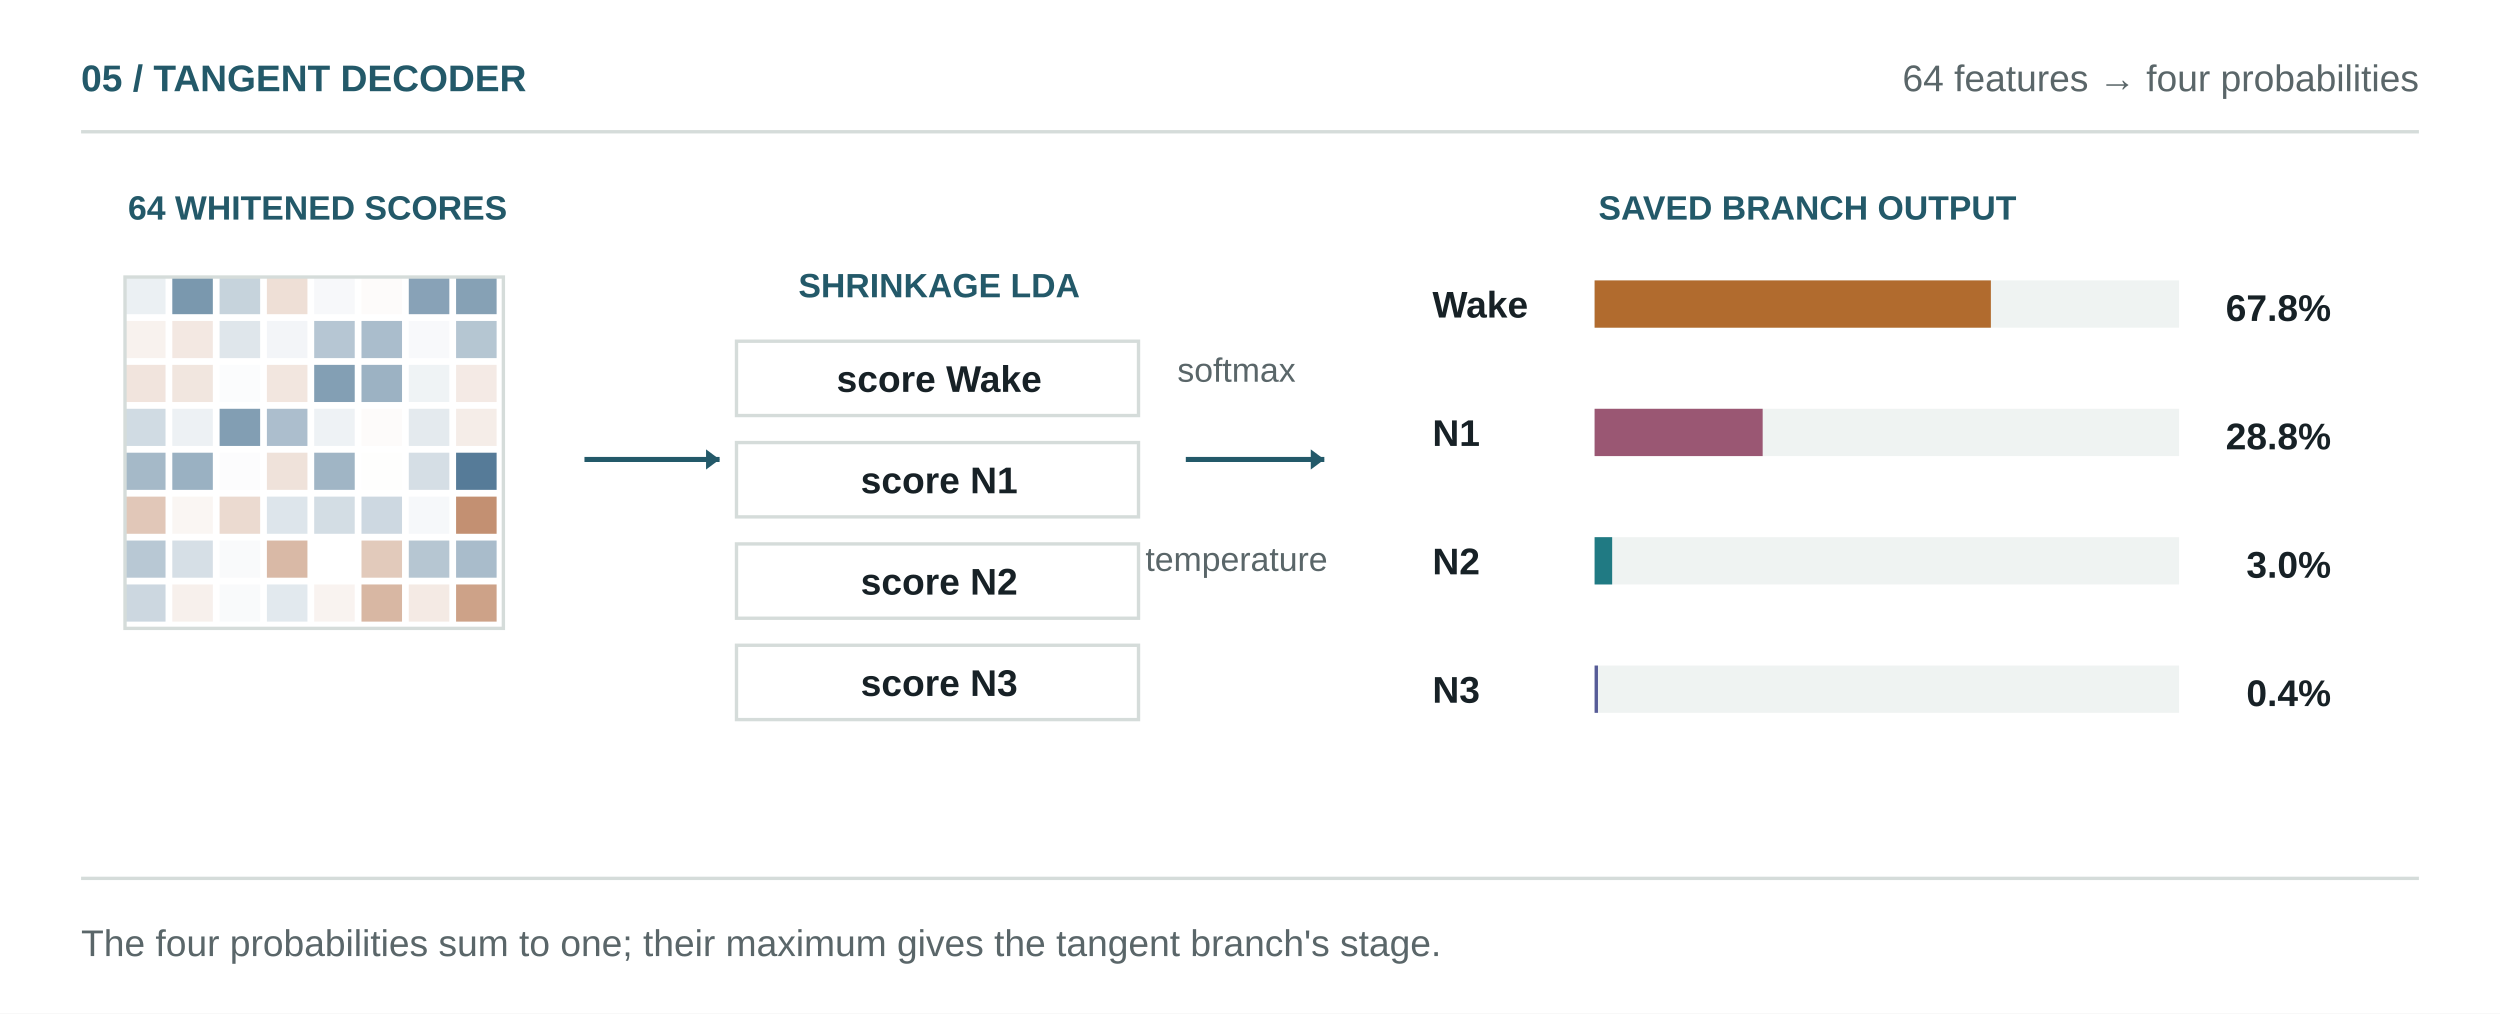
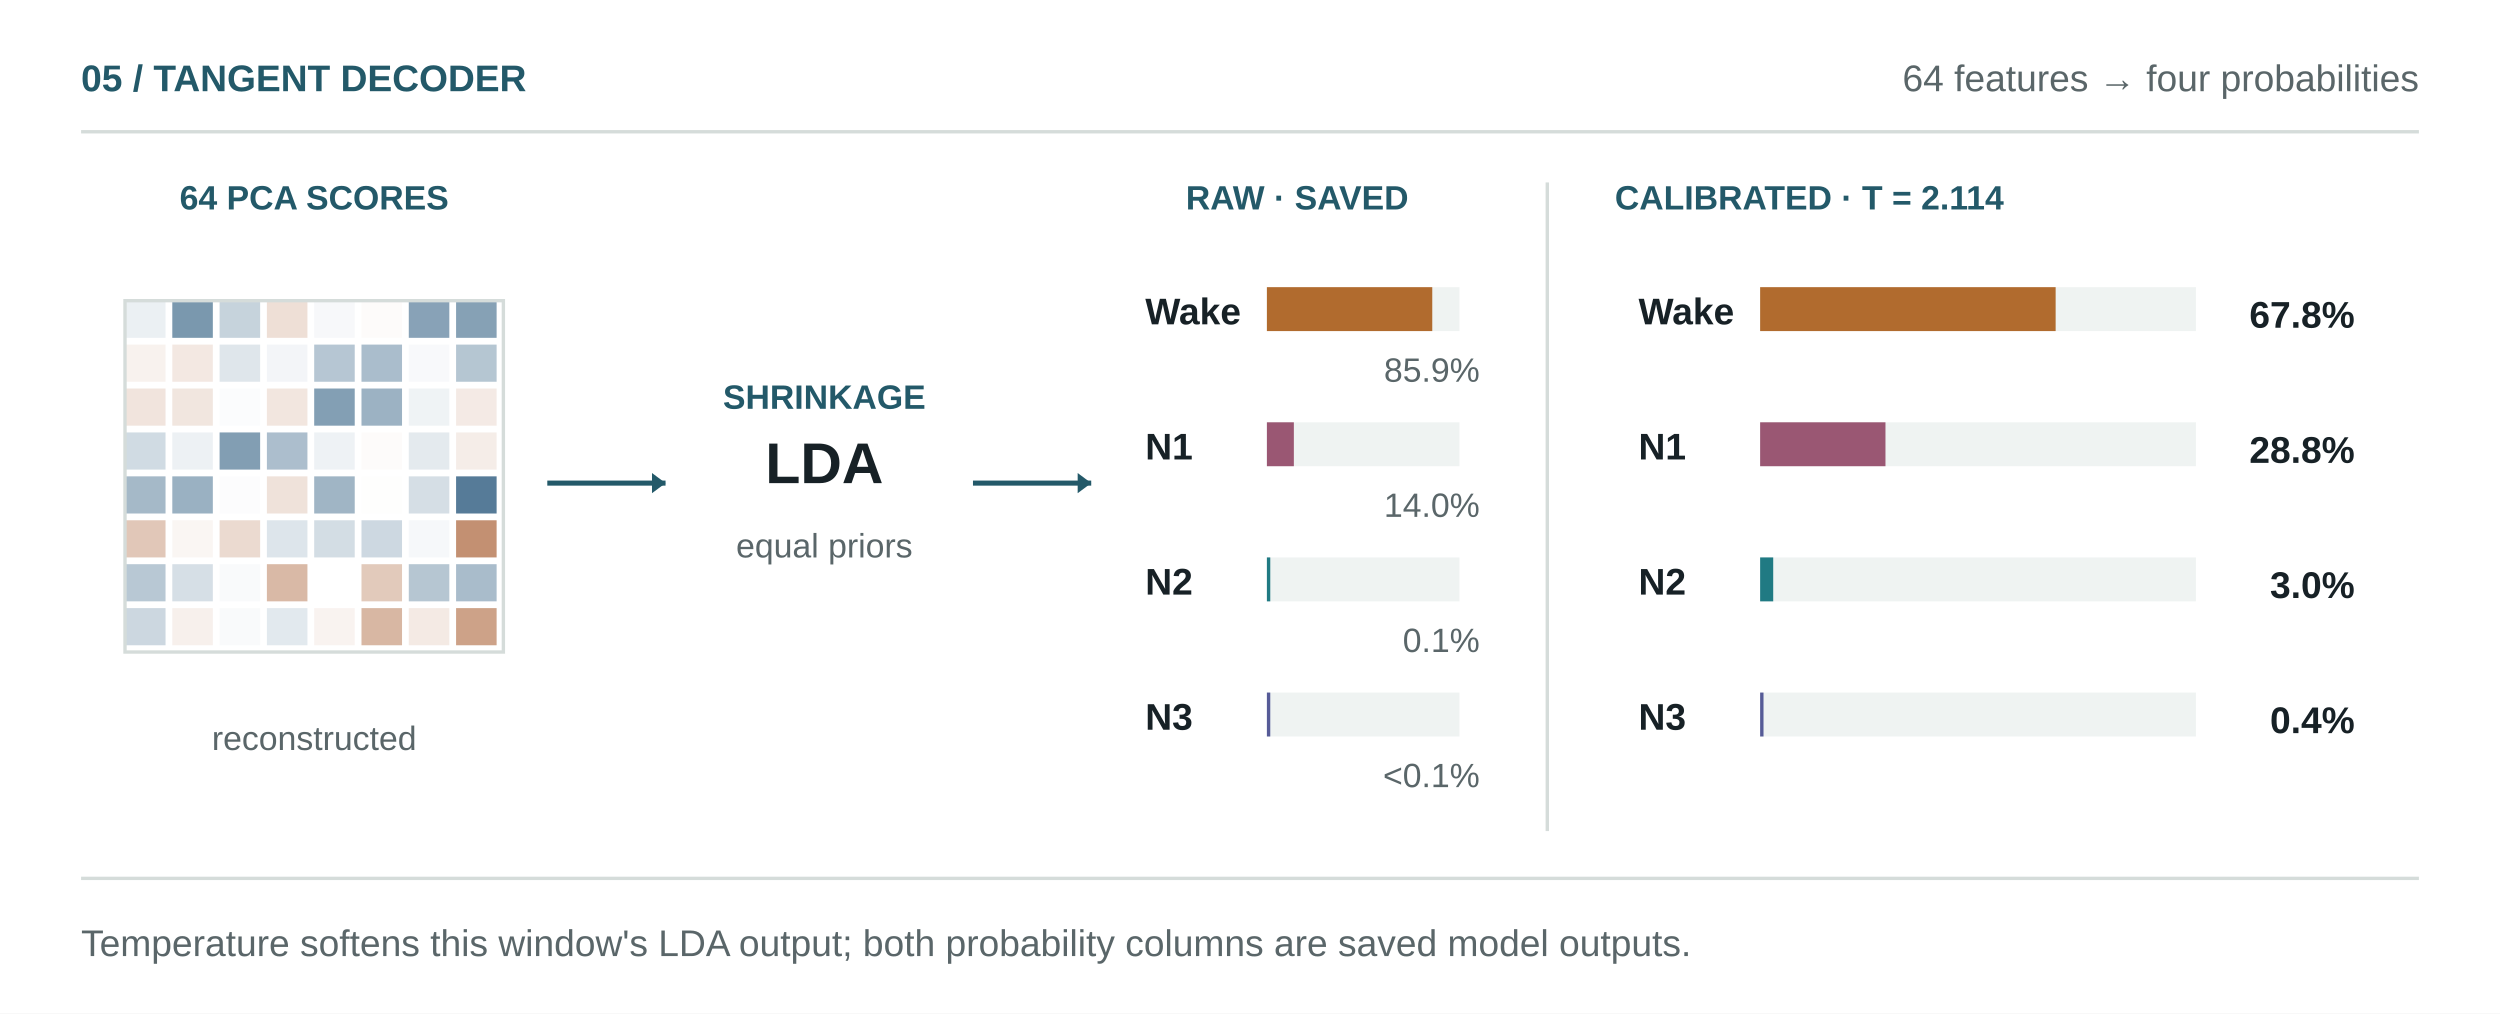
<svg xmlns="http://www.w3.org/2000/svg" width="740" height="300" viewBox="0 0 740 300" role="img" aria-labelledby="title desc">
  <rect width="740" height="300" fill="#ffffff" />
  <text x="24.00" y="27.00" fill="#235969" font-size="11" font-weight="700" text-anchor="start" font-family="-apple-system,BlinkMacSystemFont,Segoe UI,Arial,sans-serif">05 / TANGENT DECODER</text>
  <text x="716.00" y="27.00" fill="#5a6669" font-size="11" font-weight="400" text-anchor="end" font-family="-apple-system,BlinkMacSystemFont,Segoe UI,Arial,sans-serif">64 features → four probabilities</text>
  <line x1="24.00" y1="39.00" x2="716.00" y2="39.00" stroke="#d5dcda" stroke-width="1" opacity="1" />
-   <text x="94.00" y="65.00" fill="#235969" font-size="10" font-weight="700" text-anchor="middle" font-family="-apple-system,BlinkMacSystemFont,Segoe UI,Arial,sans-serif">64 WHITENED SCORES</text>
-   <rect x="37.00" y="82.00" width="12.00" height="11.00" fill="#ebf0f3" />
-   <rect x="51.00" y="82.00" width="12.00" height="11.00" fill="#7a98ae" />
-   <rect x="65.00" y="82.00" width="12.00" height="11.00" fill="#c6d3dc" />
-   <rect x="79.00" y="82.00" width="12.00" height="11.00" fill="#eedfd6" />
-   <rect x="93.00" y="82.00" width="12.00" height="11.00" fill="#f7f8fa" />
-   <rect x="107.00" y="82.00" width="12.00" height="11.00" fill="#fdfbfa" />
-   <rect x="121.00" y="82.00" width="12.00" height="11.00" fill="#88a2b7" />
-   <rect x="135.00" y="82.00" width="12.00" height="11.00" fill="#86a1b5" />
-   <rect x="37.00" y="95.00" width="12.00" height="11.00" fill="#f8f2ee" />
-   <rect x="51.00" y="95.00" width="12.00" height="11.00" fill="#f3e8e2" />
-   <rect x="65.00" y="95.00" width="12.00" height="11.00" fill="#dfe6eb" />
-   <rect x="79.00" y="95.00" width="12.00" height="11.00" fill="#f3f5f8" />
-   <rect x="93.00" y="95.00" width="12.00" height="11.00" fill="#b6c6d3" />
-   <rect x="107.00" y="95.00" width="12.00" height="11.00" fill="#aabdcc" />
-   <rect x="121.00" y="95.00" width="12.00" height="11.00" fill="#f8f9fb" />
-   <rect x="135.00" y="95.00" width="12.00" height="11.00" fill="#b5c6d2" />
-   <rect x="37.00" y="108.00" width="12.00" height="11.00" fill="#f1e4dd" />
-   <rect x="51.00" y="108.00" width="12.00" height="11.00" fill="#f1e6df" />
-   <rect x="65.00" y="108.00" width="12.00" height="11.00" fill="#fbfcfd" />
-   <rect x="79.00" y="108.00" width="12.00" height="11.00" fill="#f2e6df" />
-   <rect x="93.00" y="108.00" width="12.00" height="11.00" fill="#839fb4" />
-   <rect x="107.00" y="108.00" width="12.00" height="11.00" fill="#9cb2c3" />
-   <rect x="121.00" y="108.00" width="12.00" height="11.00" fill="#eff3f5" />
-   <rect x="135.00" y="108.00" width="12.00" height="11.00" fill="#f4eae5" />
-   <rect x="37.00" y="121.00" width="12.00" height="11.00" fill="#d0dbe3" />
-   <rect x="51.00" y="121.00" width="12.00" height="11.00" fill="#edf1f4" />
-   <rect x="65.00" y="121.00" width="12.00" height="11.00" fill="#829eb3" />
-   <rect x="79.00" y="121.00" width="12.00" height="11.00" fill="#acbecd" />
-   <rect x="93.00" y="121.00" width="12.00" height="11.00" fill="#eef2f5" />
-   <rect x="107.00" y="121.00" width="12.00" height="11.00" fill="#fdfbfa" />
-   <rect x="121.00" y="121.00" width="12.00" height="11.00" fill="#e4eaee" />
-   <rect x="135.00" y="121.00" width="12.00" height="11.00" fill="#f5ede8" />
-   <rect x="37.00" y="134.00" width="12.00" height="11.00" fill="#a5b9c8" />
-   <rect x="51.00" y="134.00" width="12.00" height="11.00" fill="#9ab1c2" />
-   <rect x="65.00" y="134.00" width="12.00" height="11.00" fill="#fcfcfd" />
-   <rect x="79.00" y="134.00" width="12.00" height="11.00" fill="#efe2da" />
-   <rect x="93.00" y="134.00" width="12.00" height="11.00" fill="#a0b5c5" />
-   <rect x="107.00" y="134.00" width="12.00" height="11.00" fill="#fefefd" />
-   <rect x="121.00" y="134.00" width="12.00" height="11.00" fill="#d5dee5" />
-   <rect x="135.00" y="134.00" width="12.00" height="11.00" fill="#567b98" />
-   <rect x="37.00" y="147.00" width="12.00" height="11.00" fill="#e1c7b8" />
-   <rect x="51.00" y="147.00" width="12.00" height="11.00" fill="#faf6f3" />
-   <rect x="65.00" y="147.00" width="12.00" height="11.00" fill="#ebdad0" />
-   <rect x="79.00" y="147.00" width="12.00" height="11.00" fill="#dde5eb" />
-   <rect x="93.00" y="147.00" width="12.00" height="11.00" fill="#d3dde4" />
-   <rect x="107.00" y="147.00" width="12.00" height="11.00" fill="#cdd8e1" />
-   <rect x="121.00" y="147.00" width="12.00" height="11.00" fill="#f6f8fa" />
-   <rect x="135.00" y="147.00" width="12.00" height="11.00" fill="#c39072" />
-   <rect x="37.00" y="160.00" width="12.00" height="11.00" fill="#b8c8d4" />
-   <rect x="51.00" y="160.00" width="12.00" height="11.00" fill="#d6dfe6" />
-   <rect x="65.00" y="160.00" width="12.00" height="11.00" fill="#f9fafb" />
-   <rect x="79.00" y="160.00" width="12.00" height="11.00" fill="#d9b9a6" />
-   <rect x="93.00" y="160.00" width="12.00" height="11.00" fill="#ffffff" />
-   <rect x="107.00" y="160.00" width="12.00" height="11.00" fill="#e2cabb" />
-   <rect x="121.00" y="160.00" width="12.00" height="11.00" fill="#b6c6d2" />
-   <rect x="135.00" y="160.00" width="12.00" height="11.00" fill="#a9bccb" />
-   <rect x="37.00" y="173.00" width="12.00" height="11.00" fill="#ccd7e0" />
-   <rect x="51.00" y="173.00" width="12.00" height="11.00" fill="#f7f0ec" />
-   <rect x="65.00" y="173.00" width="12.00" height="11.00" fill="#f9fafb" />
-   <rect x="79.00" y="173.00" width="12.00" height="11.00" fill="#e2e9ee" />
-   <rect x="93.00" y="173.00" width="12.00" height="11.00" fill="#f9f3f0" />
-   <rect x="107.00" y="173.00" width="12.00" height="11.00" fill="#d8b7a3" />
-   <rect x="121.00" y="173.00" width="12.00" height="11.00" fill="#f4eae4" />
-   <rect x="135.00" y="173.00" width="12.00" height="11.00" fill="#cda288" />
-   <rect x="37.00" y="82.00" width="112.00" height="104.00" fill="none" stroke="#d5dcda" stroke-width="1" />
-   <line x1="173.00" y1="136.00" x2="213.00" y2="136.00" stroke="#235969" stroke-width="1.5" opacity="1" />
-   <polygon points="213.00,136.00 208.99,138.99 208.99,133.01" fill="#235969" />
-   <text x="278.00" y="88.00" fill="#235969" font-size="10" font-weight="700" text-anchor="middle" font-family="-apple-system,BlinkMacSystemFont,Segoe UI,Arial,sans-serif">SHRINKAGE LDA</text>
-   <rect x="218.00" y="101.00" width="119.00" height="22.00" fill="#ffffff" stroke="#d5dcda" stroke-width="1" />
-   <text x="278.00" y="116.00" fill="#172126" font-size="11" font-weight="600" text-anchor="middle" font-family="-apple-system,BlinkMacSystemFont,Segoe UI,Arial,sans-serif">score Wake</text>
-   <rect x="218.00" y="131.00" width="119.00" height="22.00" fill="#ffffff" stroke="#d5dcda" stroke-width="1" />
-   <text x="278.00" y="146.00" fill="#172126" font-size="11" font-weight="600" text-anchor="middle" font-family="-apple-system,BlinkMacSystemFont,Segoe UI,Arial,sans-serif">score N1</text>
-   <rect x="218.00" y="161.00" width="119.00" height="22.00" fill="#ffffff" stroke="#d5dcda" stroke-width="1" />
-   <text x="278.00" y="176.00" fill="#172126" font-size="11" font-weight="600" text-anchor="middle" font-family="-apple-system,BlinkMacSystemFont,Segoe UI,Arial,sans-serif">score N2</text>
-   <rect x="218.00" y="191.00" width="119.00" height="22.00" fill="#ffffff" stroke="#d5dcda" stroke-width="1" />
-   <text x="278.00" y="206.00" fill="#172126" font-size="11" font-weight="600" text-anchor="middle" font-family="-apple-system,BlinkMacSystemFont,Segoe UI,Arial,sans-serif">score N3</text>
-   <line x1="351.00" y1="136.00" x2="392.00" y2="136.00" stroke="#235969" stroke-width="1.5" opacity="1" />
-   <polygon points="392.00,136.00 387.99,138.99 387.99,133.01" fill="#235969" />
-   <text x="366.00" y="113.00" fill="#5a6669" font-size="10" font-weight="400" text-anchor="middle" font-family="-apple-system,BlinkMacSystemFont,Segoe UI,Arial,sans-serif">softmax</text>
-   <text x="366.00" y="169.00" fill="#5a6669" font-size="10" font-weight="400" text-anchor="middle" font-family="-apple-system,BlinkMacSystemFont,Segoe UI,Arial,sans-serif">temperature</text>
-   <text x="535.00" y="65.00" fill="#235969" font-size="10" font-weight="700" text-anchor="middle" font-family="-apple-system,BlinkMacSystemFont,Segoe UI,Arial,sans-serif">SAVED BRANCH OUTPUT</text>
-   <text x="424.00" y="94.00" fill="#172126" font-size="11" font-weight="600" text-anchor="start" font-family="-apple-system,BlinkMacSystemFont,Segoe UI,Arial,sans-serif">Wake</text>
-   <rect x="472.00" y="83.00" width="173.00" height="14.00" fill="#eff3f2" />
-   <rect x="472.00" y="83.00" width="117.30" height="14.00" fill="#b16b2e" />
-   <text x="690.00" y="95.00" fill="#172126" font-size="11" font-weight="600" text-anchor="end" font-family="-apple-system,BlinkMacSystemFont,Segoe UI,Arial,sans-serif">67.8%</text>
-   <text x="424.00" y="132.00" fill="#172126" font-size="11" font-weight="600" text-anchor="start" font-family="-apple-system,BlinkMacSystemFont,Segoe UI,Arial,sans-serif">N1</text>
-   <rect x="472.00" y="121.00" width="173.00" height="14.00" fill="#eff3f2" />
-   <rect x="472.00" y="121.00" width="49.75" height="14.00" fill="#9a5773" />
-   <text x="690.00" y="133.00" fill="#172126" font-size="11" font-weight="600" text-anchor="end" font-family="-apple-system,BlinkMacSystemFont,Segoe UI,Arial,sans-serif">28.8%</text>
-   <text x="424.00" y="170.00" fill="#172126" font-size="11" font-weight="600" text-anchor="start" font-family="-apple-system,BlinkMacSystemFont,Segoe UI,Arial,sans-serif">N2</text>
-   <rect x="472.00" y="159.00" width="173.00" height="14.00" fill="#eff3f2" />
-   <rect x="472.00" y="159.00" width="5.20" height="14.00" fill="#207a83" />
-   <text x="690.00" y="171.00" fill="#172126" font-size="11" font-weight="600" text-anchor="end" font-family="-apple-system,BlinkMacSystemFont,Segoe UI,Arial,sans-serif">3.0%</text>
-   <text x="424.00" y="208.00" fill="#172126" font-size="11" font-weight="600" text-anchor="start" font-family="-apple-system,BlinkMacSystemFont,Segoe UI,Arial,sans-serif">N3</text>
-   <rect x="472.00" y="197.00" width="173.00" height="14.00" fill="#eff3f2" />
-   <rect x="472.00" y="197.00" width="1.00" height="14.00" fill="#565b97" />
-   <text x="690.00" y="209.00" fill="#172126" font-size="11" font-weight="600" text-anchor="end" font-family="-apple-system,BlinkMacSystemFont,Segoe UI,Arial,sans-serif">0.4%</text>
+   <text x="93.00" y="62.00" fill="#235969" font-size="10" font-weight="700" text-anchor="middle" font-family="-apple-system,BlinkMacSystemFont,Segoe UI,Arial,sans-serif">64 PCA SCORES</text>
+   <rect x="37.00" y="89.00" width="12.00" height="11.00" fill="#ebf0f3" />
+   <rect x="51.00" y="89.00" width="12.00" height="11.00" fill="#7a98ae" />
+   <rect x="65.00" y="89.00" width="12.00" height="11.00" fill="#c6d3dc" />
+   <rect x="79.00" y="89.00" width="12.00" height="11.00" fill="#eedfd6" />
+   <rect x="93.00" y="89.00" width="12.00" height="11.00" fill="#f7f8fa" />
+   <rect x="107.00" y="89.00" width="12.00" height="11.00" fill="#fdfbfa" />
+   <rect x="121.00" y="89.00" width="12.00" height="11.00" fill="#88a2b7" />
+   <rect x="135.00" y="89.00" width="12.00" height="11.00" fill="#86a1b5" />
+   <rect x="37.00" y="102.00" width="12.00" height="11.00" fill="#f8f2ee" />
+   <rect x="51.00" y="102.00" width="12.00" height="11.00" fill="#f3e8e2" />
+   <rect x="65.00" y="102.00" width="12.00" height="11.00" fill="#dfe6eb" />
+   <rect x="79.00" y="102.00" width="12.00" height="11.00" fill="#f3f5f8" />
+   <rect x="93.00" y="102.00" width="12.00" height="11.00" fill="#b6c6d3" />
+   <rect x="107.00" y="102.00" width="12.00" height="11.00" fill="#aabdcc" />
+   <rect x="121.00" y="102.00" width="12.00" height="11.00" fill="#f8f9fb" />
+   <rect x="135.00" y="102.00" width="12.00" height="11.00" fill="#b5c6d2" />
+   <rect x="37.00" y="115.00" width="12.00" height="11.00" fill="#f1e4dd" />
+   <rect x="51.00" y="115.00" width="12.00" height="11.00" fill="#f1e6df" />
+   <rect x="65.00" y="115.00" width="12.00" height="11.00" fill="#fbfcfd" />
+   <rect x="79.00" y="115.00" width="12.00" height="11.00" fill="#f2e6df" />
+   <rect x="93.00" y="115.00" width="12.00" height="11.00" fill="#839fb4" />
+   <rect x="107.00" y="115.00" width="12.00" height="11.00" fill="#9cb2c3" />
+   <rect x="121.00" y="115.00" width="12.00" height="11.00" fill="#eff3f5" />
+   <rect x="135.00" y="115.00" width="12.00" height="11.00" fill="#f4eae5" />
+   <rect x="37.00" y="128.00" width="12.00" height="11.00" fill="#d0dbe3" />
+   <rect x="51.00" y="128.00" width="12.00" height="11.00" fill="#edf1f4" />
+   <rect x="65.00" y="128.00" width="12.00" height="11.00" fill="#829eb3" />
+   <rect x="79.00" y="128.00" width="12.00" height="11.00" fill="#acbecd" />
+   <rect x="93.00" y="128.00" width="12.00" height="11.00" fill="#eef2f5" />
+   <rect x="107.00" y="128.00" width="12.00" height="11.00" fill="#fdfbfa" />
+   <rect x="121.00" y="128.00" width="12.00" height="11.00" fill="#e4eaee" />
+   <rect x="135.00" y="128.00" width="12.00" height="11.00" fill="#f5ede8" />
+   <rect x="37.00" y="141.00" width="12.00" height="11.00" fill="#a5b9c8" />
+   <rect x="51.00" y="141.00" width="12.00" height="11.00" fill="#9ab1c2" />
+   <rect x="65.00" y="141.00" width="12.00" height="11.00" fill="#fcfcfd" />
+   <rect x="79.00" y="141.00" width="12.00" height="11.00" fill="#efe2da" />
+   <rect x="93.00" y="141.00" width="12.00" height="11.00" fill="#a0b5c5" />
+   <rect x="107.00" y="141.00" width="12.00" height="11.00" fill="#fefefd" />
+   <rect x="121.00" y="141.00" width="12.00" height="11.00" fill="#d5dee5" />
+   <rect x="135.00" y="141.00" width="12.00" height="11.00" fill="#567b98" />
+   <rect x="37.00" y="154.00" width="12.00" height="11.00" fill="#e1c7b8" />
+   <rect x="51.00" y="154.00" width="12.00" height="11.00" fill="#faf6f3" />
+   <rect x="65.00" y="154.00" width="12.00" height="11.00" fill="#ebdad0" />
+   <rect x="79.00" y="154.00" width="12.00" height="11.00" fill="#dde5eb" />
+   <rect x="93.00" y="154.00" width="12.00" height="11.00" fill="#d3dde4" />
+   <rect x="107.00" y="154.00" width="12.00" height="11.00" fill="#cdd8e1" />
+   <rect x="121.00" y="154.00" width="12.00" height="11.00" fill="#f6f8fa" />
+   <rect x="135.00" y="154.00" width="12.00" height="11.00" fill="#c39072" />
+   <rect x="37.00" y="167.00" width="12.00" height="11.00" fill="#b8c8d4" />
+   <rect x="51.00" y="167.00" width="12.00" height="11.00" fill="#d6dfe6" />
+   <rect x="65.00" y="167.00" width="12.00" height="11.00" fill="#f9fafb" />
+   <rect x="79.00" y="167.00" width="12.00" height="11.00" fill="#d9b9a6" />
+   <rect x="93.00" y="167.00" width="12.00" height="11.00" fill="#ffffff" />
+   <rect x="107.00" y="167.00" width="12.00" height="11.00" fill="#e2cabb" />
+   <rect x="121.00" y="167.00" width="12.00" height="11.00" fill="#b6c6d2" />
+   <rect x="135.00" y="167.00" width="12.00" height="11.00" fill="#a9bccb" />
+   <rect x="37.00" y="180.00" width="12.00" height="11.00" fill="#ccd7e0" />
+   <rect x="51.00" y="180.00" width="12.00" height="11.00" fill="#f7f0ec" />
+   <rect x="65.00" y="180.00" width="12.00" height="11.00" fill="#f9fafb" />
+   <rect x="79.00" y="180.00" width="12.00" height="11.00" fill="#e2e9ee" />
+   <rect x="93.00" y="180.00" width="12.00" height="11.00" fill="#f9f3f0" />
+   <rect x="107.00" y="180.00" width="12.00" height="11.00" fill="#d8b7a3" />
+   <rect x="121.00" y="180.00" width="12.00" height="11.00" fill="#f4eae4" />
+   <rect x="135.00" y="180.00" width="12.00" height="11.00" fill="#cda288" />
+   <rect x="37.00" y="89.00" width="112.00" height="104.00" fill="none" stroke="#d5dcda" stroke-width="1" />
+   <text x="93.00" y="222.00" fill="#5a6669" font-size="10" font-weight="400" text-anchor="middle" font-family="-apple-system,BlinkMacSystemFont,Segoe UI,Arial,sans-serif">reconstructed</text>
+   <line x1="162.00" y1="143.00" x2="197.00" y2="143.00" stroke="#235969" stroke-width="1.5" opacity="1" />
+   <polygon points="197.00,143.00 192.99,145.99 192.99,140.01" fill="#235969" />
+   <text x="244.00" y="121.00" fill="#235969" font-size="10" font-weight="700" text-anchor="middle" font-family="-apple-system,BlinkMacSystemFont,Segoe UI,Arial,sans-serif">SHRINKAGE</text>
+   <text x="244.00" y="143.00" fill="#172126" font-size="17" font-weight="600" text-anchor="middle" font-family="-apple-system,BlinkMacSystemFont,Segoe UI,Arial,sans-serif">LDA</text>
+   <text x="244.00" y="165.00" fill="#5a6669" font-size="10" font-weight="400" text-anchor="middle" font-family="-apple-system,BlinkMacSystemFont,Segoe UI,Arial,sans-serif">equal priors</text>
+   <line x1="288.00" y1="143.00" x2="323.00" y2="143.00" stroke="#235969" stroke-width="1.5" opacity="1" />
+   <polygon points="323.00,143.00 318.99,145.99 318.99,140.01" fill="#235969" />
+   <line x1="458.00" y1="54.00" x2="458.00" y2="246.00" stroke="#d5dcda" stroke-width="1" opacity="1" />
+   <text x="351.00" y="62.00" fill="#235969" font-size="10" font-weight="700" text-anchor="start" font-family="-apple-system,BlinkMacSystemFont,Segoe UI,Arial,sans-serif">RAW · SAVED</text>
+   <text x="478.00" y="62.00" fill="#235969" font-size="10" font-weight="700" text-anchor="start" font-family="-apple-system,BlinkMacSystemFont,Segoe UI,Arial,sans-serif">CALIBRATED · T = 2.114</text>
+   <text x="339.00" y="96.00" fill="#172126" font-size="11" font-weight="600" text-anchor="start" font-family="-apple-system,BlinkMacSystemFont,Segoe UI,Arial,sans-serif">Wake</text>
+   <rect x="375.00" y="85.00" width="57.00" height="13.00" fill="#eff3f2" />
+   <rect x="375.00" y="85.00" width="48.95" height="13.00" fill="#b16b2e" />
+   <text x="438.00" y="113.00" fill="#5a6669" font-size="10" font-weight="400" text-anchor="end" font-family="-apple-system,BlinkMacSystemFont,Segoe UI,Arial,sans-serif">85.9%</text>
+   <text x="485.00" y="96.00" fill="#172126" font-size="11" font-weight="600" text-anchor="start" font-family="-apple-system,BlinkMacSystemFont,Segoe UI,Arial,sans-serif">Wake</text>
+   <rect x="521.00" y="85.00" width="129.00" height="13.00" fill="#eff3f2" />
+   <rect x="521.00" y="85.00" width="87.47" height="13.00" fill="#b16b2e" />
+   <text x="697.00" y="97.00" fill="#172126" font-size="11" font-weight="600" text-anchor="end" font-family="-apple-system,BlinkMacSystemFont,Segoe UI,Arial,sans-serif">67.8%</text>
+   <text x="339.00" y="136.00" fill="#172126" font-size="11" font-weight="600" text-anchor="start" font-family="-apple-system,BlinkMacSystemFont,Segoe UI,Arial,sans-serif">N1</text>
+   <rect x="375.00" y="125.00" width="57.00" height="13.00" fill="#eff3f2" />
+   <rect x="375.00" y="125.00" width="7.98" height="13.00" fill="#9a5773" />
+   <text x="438.00" y="153.00" fill="#5a6669" font-size="10" font-weight="400" text-anchor="end" font-family="-apple-system,BlinkMacSystemFont,Segoe UI,Arial,sans-serif">14.0%</text>
+   <text x="485.00" y="136.00" fill="#172126" font-size="11" font-weight="600" text-anchor="start" font-family="-apple-system,BlinkMacSystemFont,Segoe UI,Arial,sans-serif">N1</text>
+   <rect x="521.00" y="125.00" width="129.00" height="13.00" fill="#eff3f2" />
+   <rect x="521.00" y="125.00" width="37.10" height="13.00" fill="#9a5773" />
+   <text x="697.00" y="137.00" fill="#172126" font-size="11" font-weight="600" text-anchor="end" font-family="-apple-system,BlinkMacSystemFont,Segoe UI,Arial,sans-serif">28.8%</text>
+   <text x="339.00" y="176.00" fill="#172126" font-size="11" font-weight="600" text-anchor="start" font-family="-apple-system,BlinkMacSystemFont,Segoe UI,Arial,sans-serif">N2</text>
+   <rect x="375.00" y="165.00" width="57.00" height="13.00" fill="#eff3f2" />
+   <rect x="375.00" y="165.00" width="1.00" height="13.00" fill="#207a83" />
+   <text x="438.00" y="193.00" fill="#5a6669" font-size="10" font-weight="400" text-anchor="end" font-family="-apple-system,BlinkMacSystemFont,Segoe UI,Arial,sans-serif">0.1%</text>
+   <text x="485.00" y="176.00" fill="#172126" font-size="11" font-weight="600" text-anchor="start" font-family="-apple-system,BlinkMacSystemFont,Segoe UI,Arial,sans-serif">N2</text>
+   <rect x="521.00" y="165.00" width="129.00" height="13.00" fill="#eff3f2" />
+   <rect x="521.00" y="165.00" width="3.87" height="13.00" fill="#207a83" />
+   <text x="697.00" y="177.00" fill="#172126" font-size="11" font-weight="600" text-anchor="end" font-family="-apple-system,BlinkMacSystemFont,Segoe UI,Arial,sans-serif">3.0%</text>
+   <text x="339.00" y="216.00" fill="#172126" font-size="11" font-weight="600" text-anchor="start" font-family="-apple-system,BlinkMacSystemFont,Segoe UI,Arial,sans-serif">N3</text>
+   <rect x="375.00" y="205.00" width="57.00" height="13.00" fill="#eff3f2" />
+   <rect x="375.00" y="205.00" width="1.00" height="13.00" fill="#565b97" />
+   <text x="438.00" y="233.00" fill="#5a6669" font-size="10" font-weight="400" text-anchor="end" font-family="-apple-system,BlinkMacSystemFont,Segoe UI,Arial,sans-serif">&lt;0.1%</text>
+   <text x="485.00" y="216.00" fill="#172126" font-size="11" font-weight="600" text-anchor="start" font-family="-apple-system,BlinkMacSystemFont,Segoe UI,Arial,sans-serif">N3</text>
+   <rect x="521.00" y="205.00" width="129.00" height="13.00" fill="#eff3f2" />
+   <rect x="521.00" y="205.00" width="1.00" height="13.00" fill="#565b97" />
+   <text x="697.00" y="217.00" fill="#172126" font-size="11" font-weight="600" text-anchor="end" font-family="-apple-system,BlinkMacSystemFont,Segoe UI,Arial,sans-serif">0.4%</text>
  <line x1="24.00" y1="260.00" x2="716.00" y2="260.00" stroke="#d5dcda" stroke-width="1" opacity="1" />
-   <text x="24.00" y="283.00" fill="#5a6669" font-size="11" font-weight="400" text-anchor="start" font-family="-apple-system,BlinkMacSystemFont,Segoe UI,Arial,sans-serif">The four probabilities sum to one; their maximum gives the tangent branch's stage.</text>
+   <text x="24.00" y="283.00" fill="#5a6669" font-size="11" font-weight="400" text-anchor="start" font-family="-apple-system,BlinkMacSystemFont,Segoe UI,Arial,sans-serif">Temperature softens this window's LDA output; both probability columns are saved model outputs.</text>
</svg>
